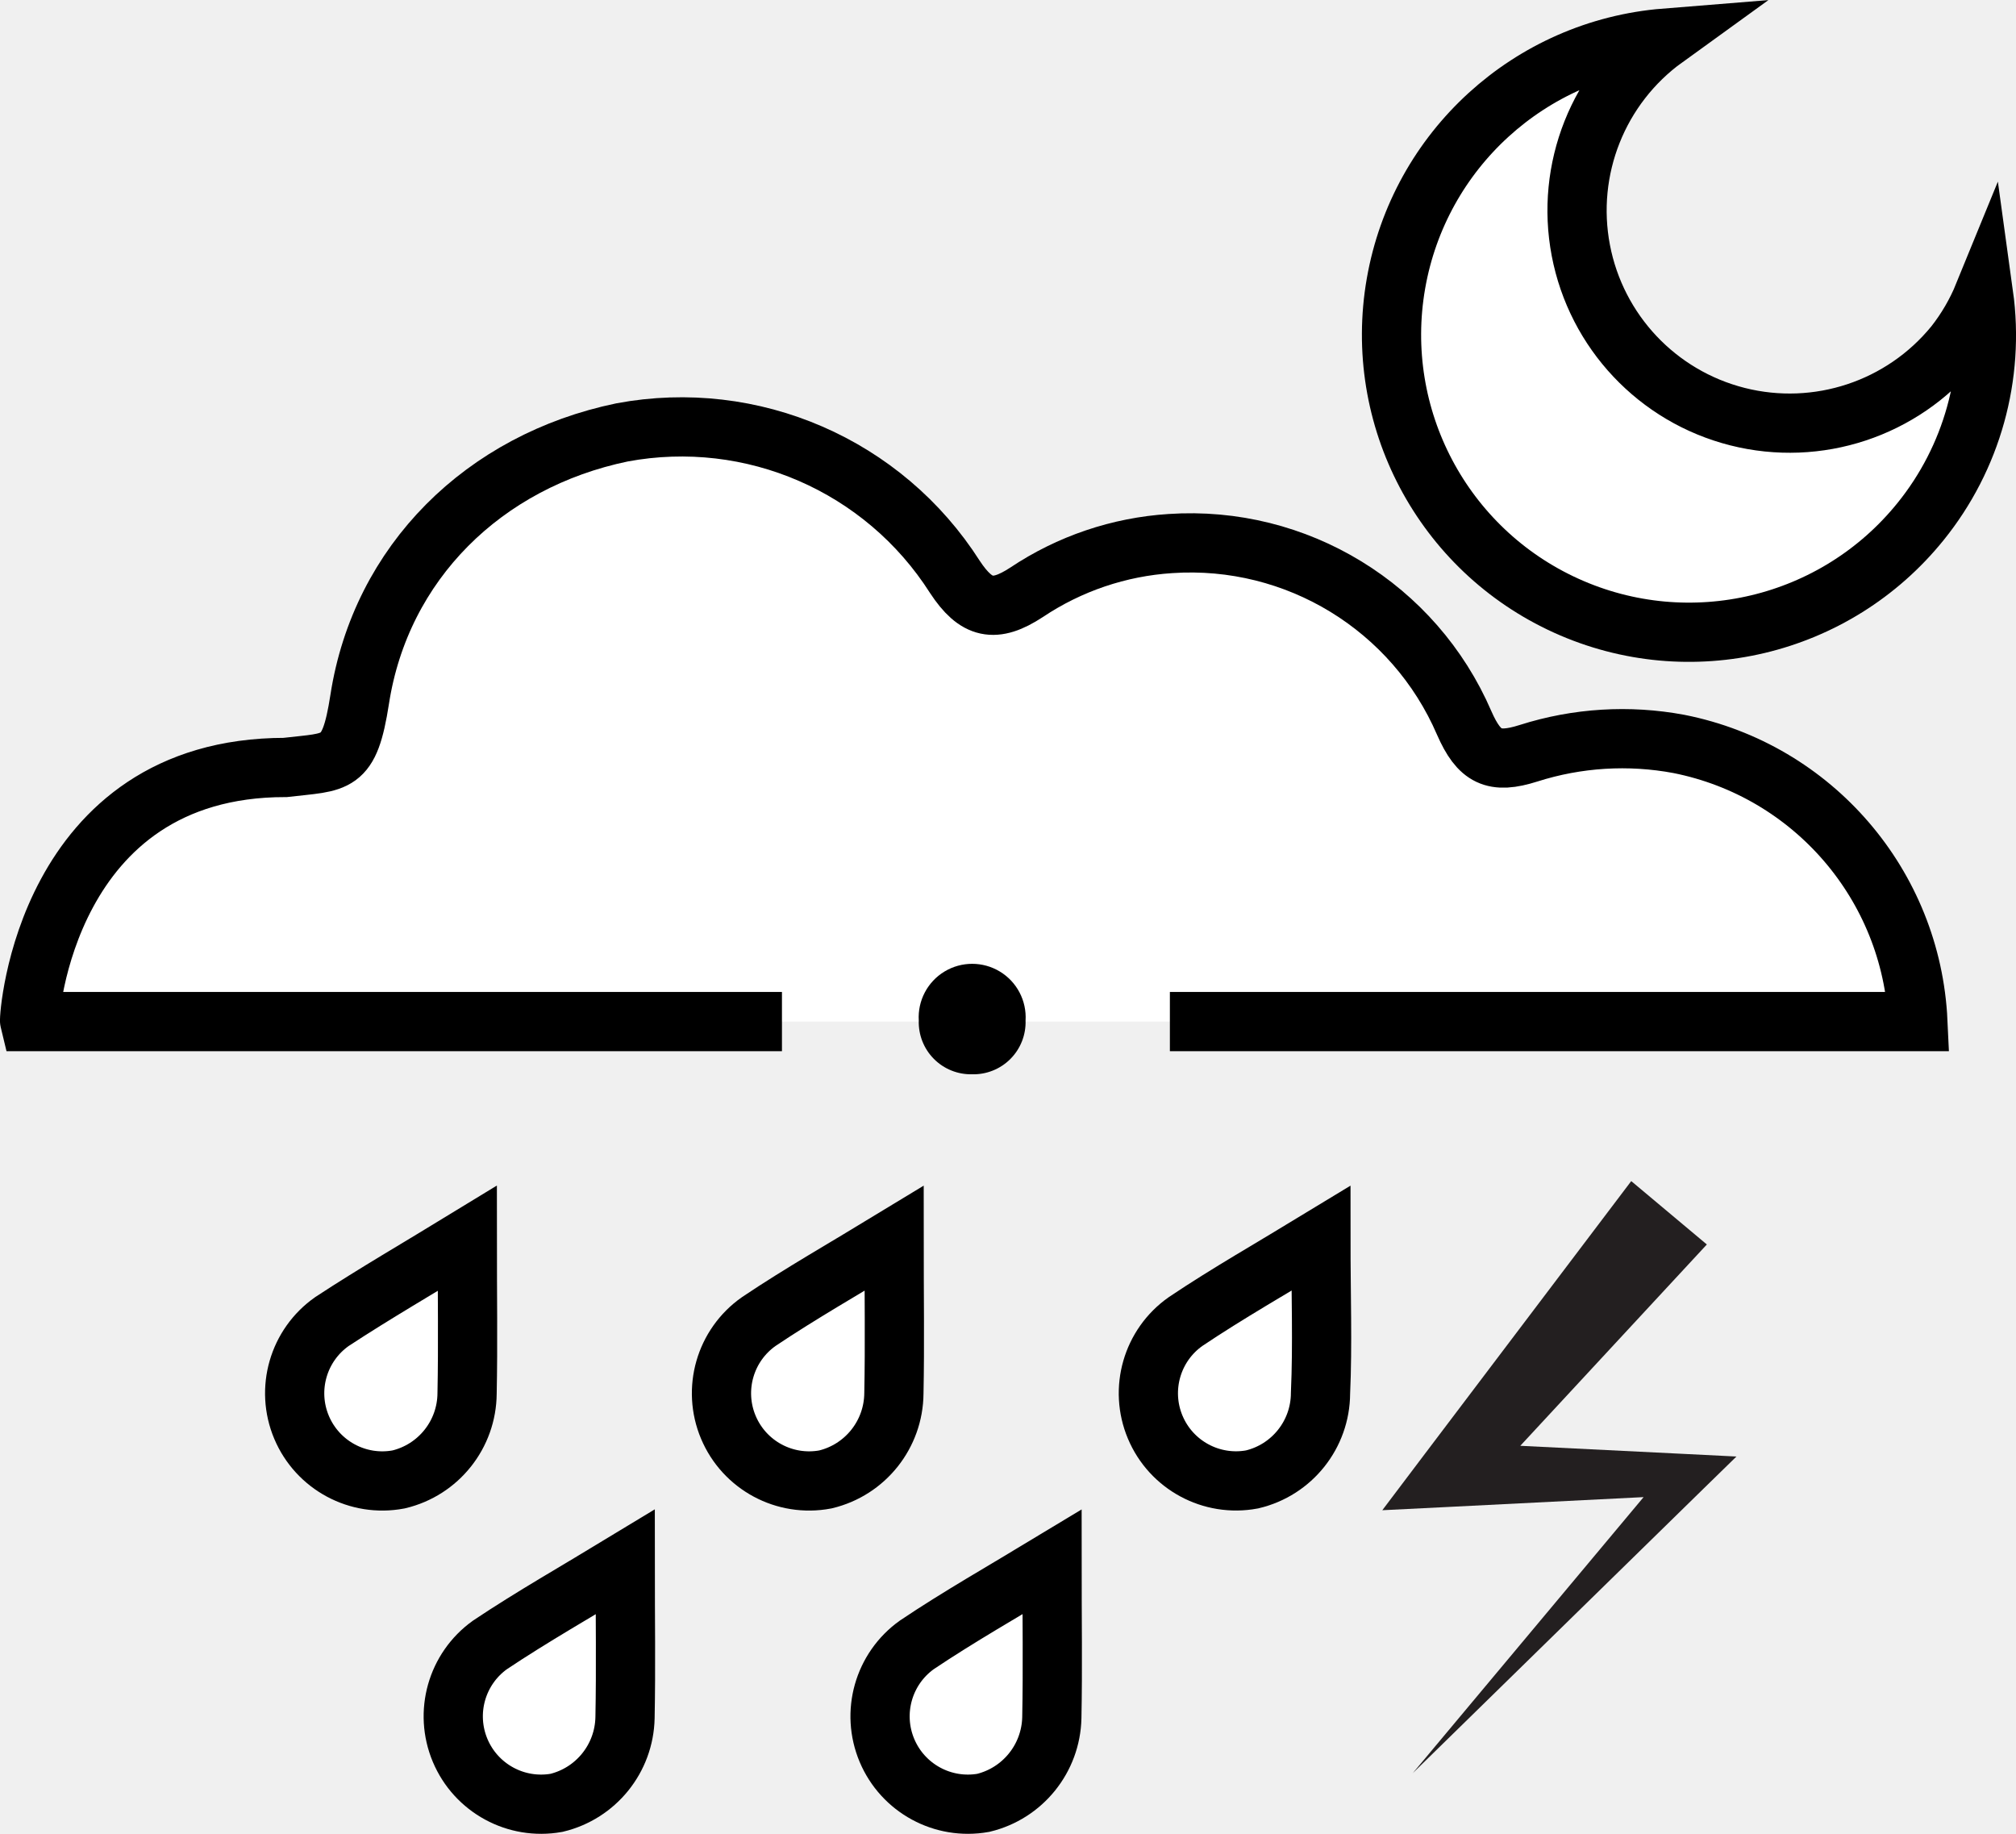
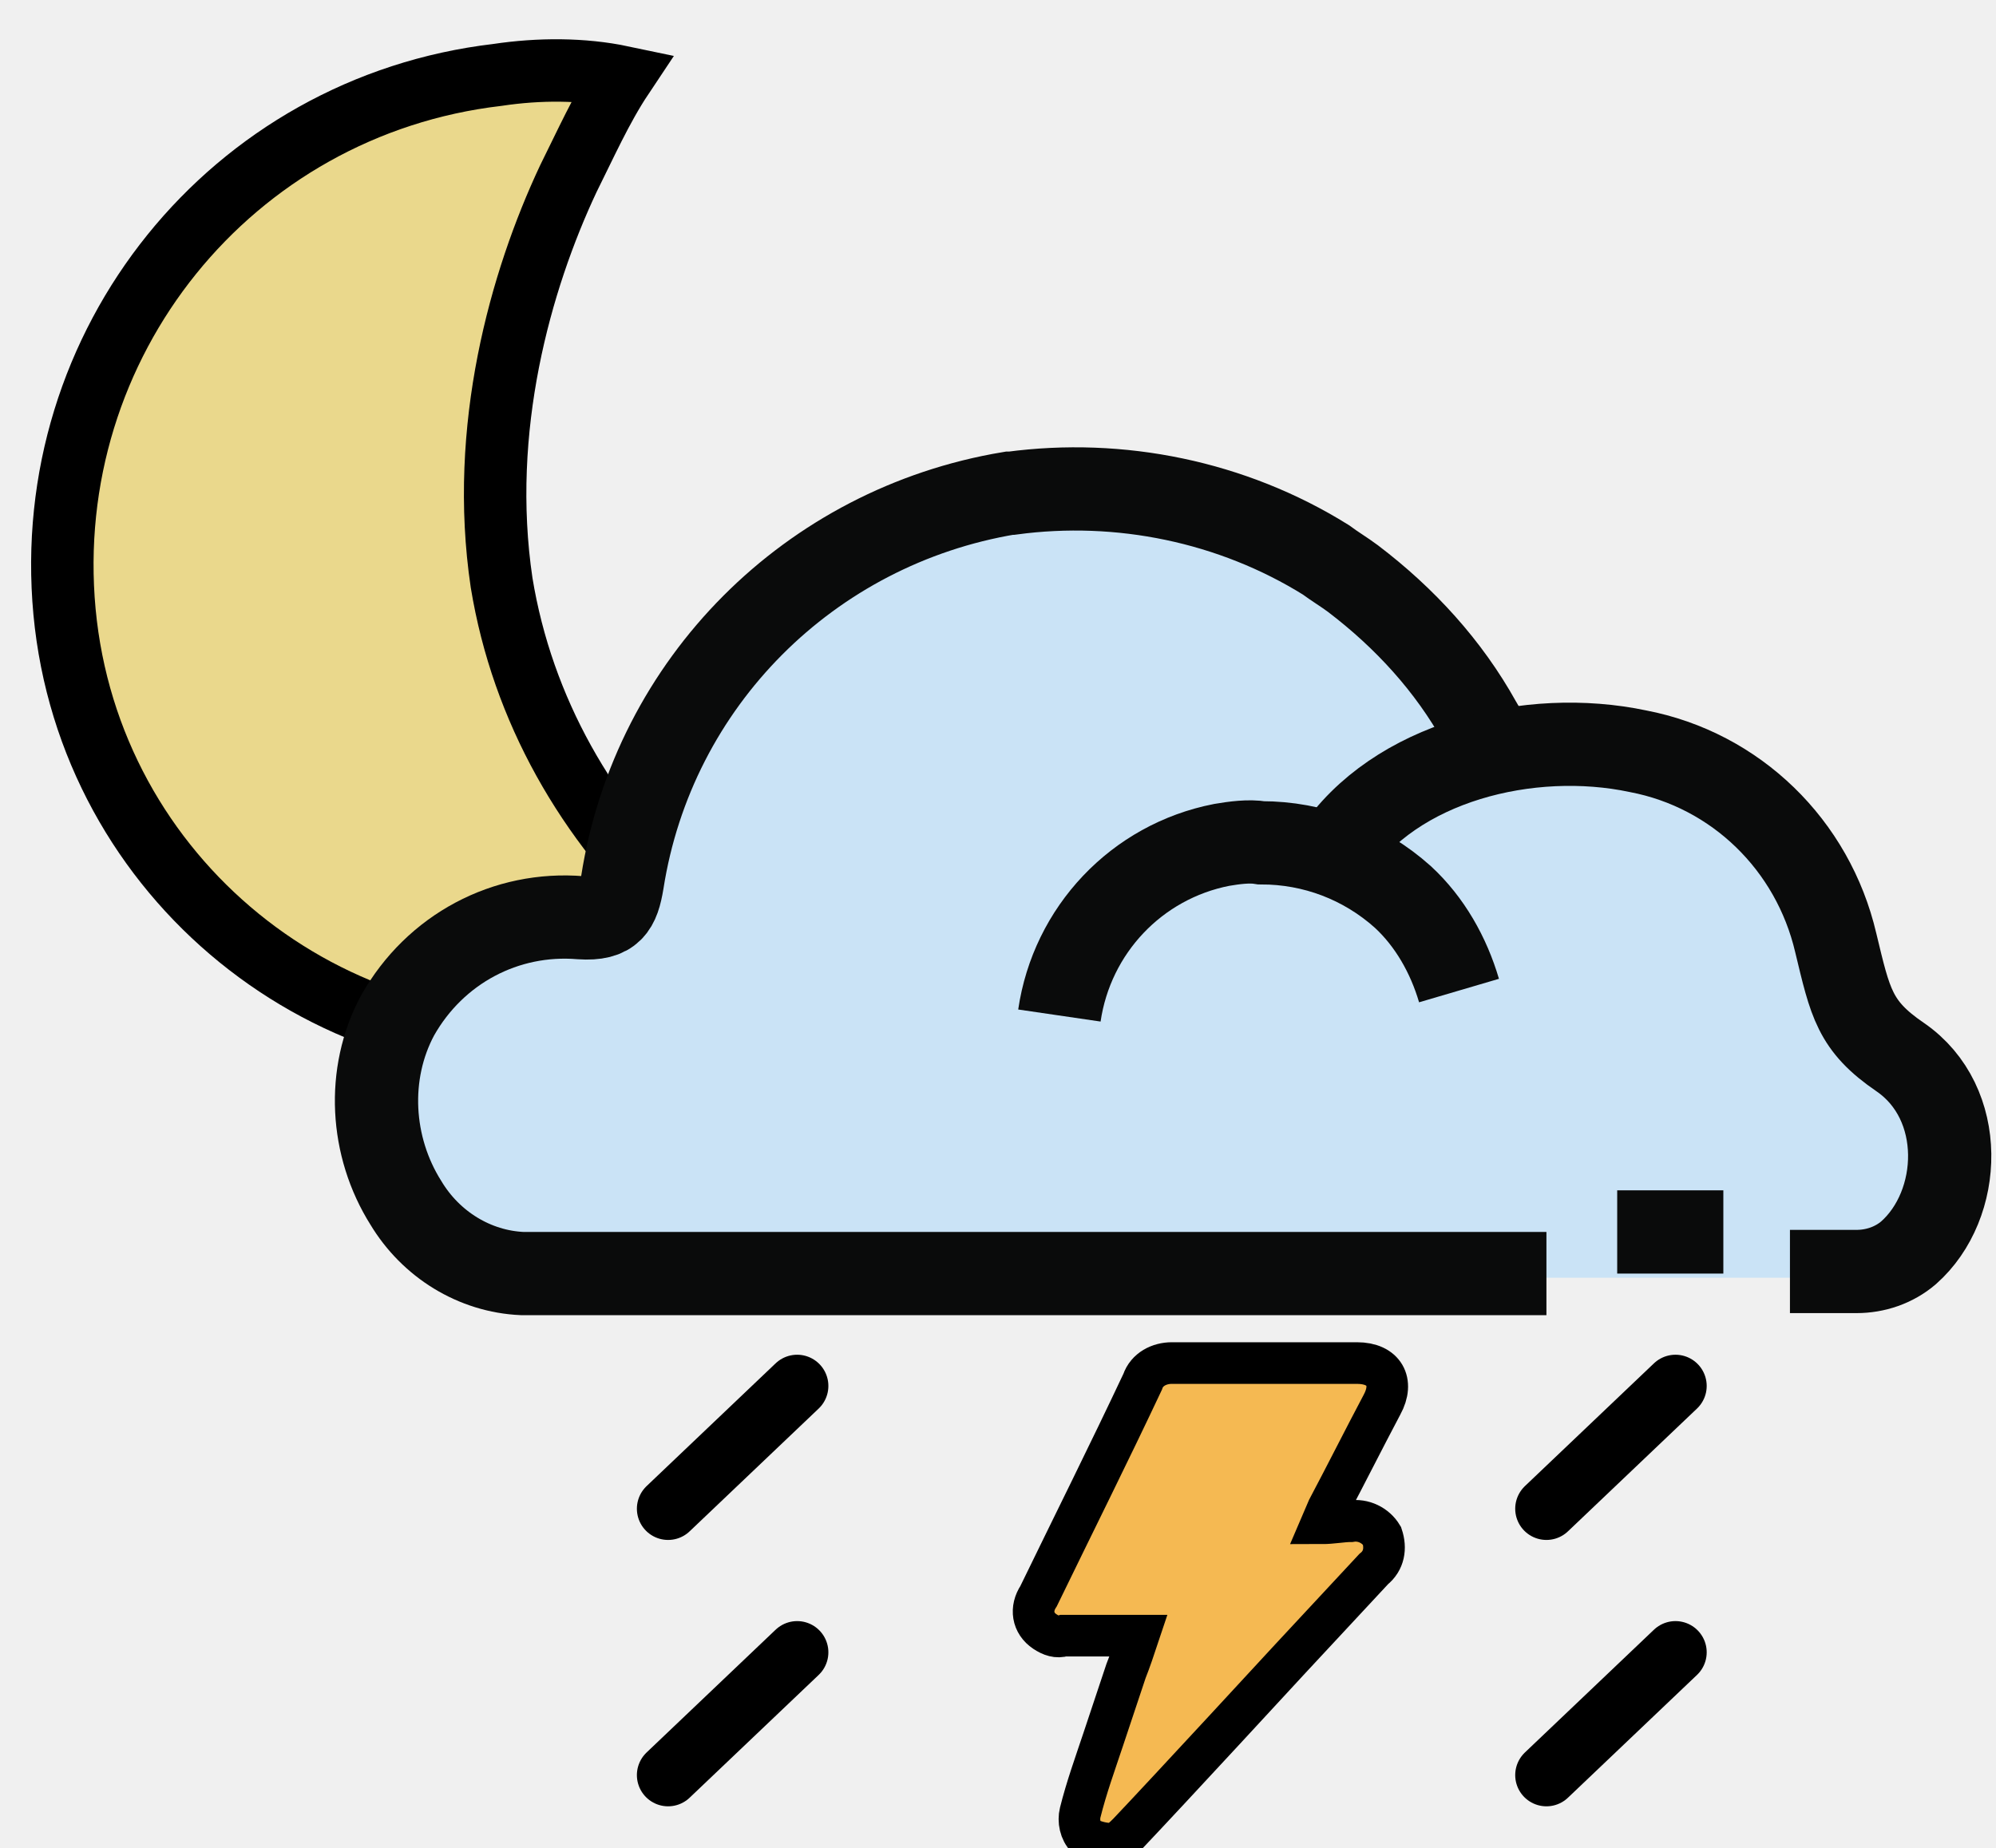
- <svg xmlns="http://www.w3.org/2000/svg" viewBox="0 0 102.12 92.88">
-   <defs>
-     <style>.cls-1{fill:#fff;stroke:#000;stroke-miterlimit:10;stroke-width:3px;}.cls-2{fill:#231f20;}</style>
-   </defs>
-   <g id="Layer_2" data-name="Layer 2">
-     <g id="Layer_1-2" data-name="Layer 1">
-       <path class="cls-1" d="M59.26,51.74H97.15a15.05,15.05,0,0,0-12.1-14.06,15.63,15.63,0,0,0-7.62.47c-1.76.56-2.5.2-3.26-1.53a15.1,15.1,0,0,0-14.88-9.09A14.81,14.81,0,0,0,52,30c-1.62,1.06-2.55.86-3.63-.78A16.42,16.42,0,0,0,31.51,21.9c-7,1.45-12.22,6.6-13.29,13.52-.53,3.41-1.13,3.14-3.77,3.45-12.16,0-13,12.67-12.95,12.87H39.61" />
-       <path d="M49.24,54.41a2.64,2.64,0,0,1-2.7-2.72,2.71,2.71,0,1,1,5.41,0A2.64,2.64,0,0,1,49.24,54.41Z" />
-       <path class="cls-1" d="M99,17.47h0A10.77,10.77,0,1,1,84.35,1.93,15.07,15.07,0,1,0,97.29,26.41h0a15,15,0,0,0,3.19-11.48A10.56,10.56,0,0,1,99,17.47Z" />
-       <path class="cls-1" d="M23.67,62.72C21.2,64.23,19,65.5,16.82,66.93a4.44,4.44,0,0,0,3.37,8,4.51,4.51,0,0,0,3.47-4.36C23.71,68.09,23.67,65.61,23.67,62.72Z" />
-       <path class="cls-1" d="M45.29,62.72c-2.48,1.51-4.72,2.78-6.85,4.21a4.44,4.44,0,0,0,3.37,8,4.52,4.52,0,0,0,3.47-4.36C45.33,68.09,45.29,65.61,45.29,62.72Z" />
-       <path class="cls-1" d="M66.91,62.72c-2.48,1.51-4.72,2.78-6.85,4.21a4.44,4.44,0,0,0,3.36,8,4.5,4.5,0,0,0,3.47-4.36C67,68.09,66.91,65.61,66.91,62.72Z" />
-       <path class="cls-1" d="M31.67,79.11c-2.47,1.5-4.71,2.77-6.85,4.2a4.45,4.45,0,0,0,3.37,8A4.53,4.53,0,0,0,31.66,87C31.71,84.47,31.67,82,31.67,79.11Z" />
-       <path class="cls-1" d="M53.29,79.11c-2.48,1.5-4.72,2.77-6.85,4.2a4.45,4.45,0,0,0,3.37,8A4.54,4.54,0,0,0,53.28,87C53.33,84.47,53.29,82,53.29,79.11Z" />
-       <polygon class="cls-2" points="86.46 63.03 74.69 75.73 73.44 73.05 85.56 73.65 87.96 73.77 86.31 75.38 71.56 89.81 84.8 73.98 85.56 75.71 73.44 76.32 70.02 76.49 72.18 73.63 82.63 59.82 86.46 63.03" />
+ <svg xmlns="http://www.w3.org/2000/svg" version="1.1" id="Layer_1" x="0px" y="0px" viewBox="16 -12.8 95.9 88.8" style="enable-background:new 16 -12.8 95.9 88.8;" xml:space="preserve">
+   <style type="text/css">
+ 	.st0{fill:#EAD88C;}
+ 	.st1{fill:none;stroke:#000000;stroke-width:3;stroke-miterlimit:10;}
+ 	.st2{fill:none;}
+ 	.st3{fill:#F5B952;}
+ 	.st4{fill:#CAE3F6;}
+ 	.st5{fill:none;stroke:#000000;stroke-width:2;stroke-miterlimit:10;}
+ 	.st6{fill:none;stroke:#000000;stroke-width:3;stroke-linecap:round;stroke-miterlimit:10;}
+ 	.st7{fill:none;stroke:#0A0B0B;stroke-width:4;stroke-miterlimit:10;}
+ </style>
+   <g>
+     <g>
+       <path class="st0" d="M39.9-9.2c-12.8,1.5-22,12.9-20.8,25.8c1.2,12.8,12.7,22.1,25.4,20.7c3-0.4,5.7-1.2,8.5-2.7    c-1.6-1.1-3-2.3-4.3-3.7c-4.5-4.2-7.6-9.6-8.6-15.7C39,7.8,41,0.7,43.3-4.2c0.8-1.6,1.6-3.4,2.6-4.9C44-9.5,41.9-9.5,39.9-9.2z" />
+       <path class="st1" d="M39.9-9.2c-12.8,1.5-22,12.9-20.8,25.8c1.2,12.8,12.7,22.1,25.4,20.7c3-0.4,5.7-1.2,8.5-2.7    c-1.6-1.1-3-2.3-4.3-3.7c-4.5-4.2-7.6-9.6-8.6-15.7C39,7.8,41,0.7,43.3-4.2c0.8-1.6,1.6-3.4,2.6-4.9C44-9.5,41.9-9.5,39.9-9.2z" />
+       <path class="st2" d="M61-6.8l-0.4-0.3c-5-3.6-11.1-5.2-18.3-4.6c-3.9,0.3-11.3,4-11.5,4.2c-9.2,5.4-13.9,17.9-10.9,28.9    c0.3,1,0.6,1.9,1,2.9c1.4,3.6,3.7,6.9,6.6,9.5" />
    </g>
+     <path class="st3" d="M69.6,75.6c1.9-2,7.8-8.4,7.8-8.4l0,0c1.4-1.5,2.7-2.9,4-4.3c0.5-0.4,0.7-1,0.4-1.6c-0.3-0.5-0.9-0.8-1.5-0.7   c-0.4,0-0.9,0.1-1.4,0.1c0.1-0.3,0.2-0.5,0.3-0.7c0.9-1.7,1.7-3.3,2.6-5c0.6-1.1,0.1-2-1.2-2c-3,0-6,0-8.9,0   c-0.6,0-1.2,0.3-1.4,0.9c-1.7,3.4-3.3,6.8-5,10.2c-0.4,0.6-0.3,1.3,0.3,1.7c0.3,0.2,0.6,0.3,0.9,0.2h3.6c-0.2,0.6-0.3,1.2-0.6,1.7   L68.4,71c-0.4,1.2-0.8,2.3-1.1,3.5c-0.1,0.4,0,0.9,0.3,1.2c0.4,0.2,0.8,0.3,1.2,0.3C69.1,76.1,69.4,75.8,69.6,75.6z" />
+     <path class="st4" d="M90.7,48.5H41.8c-2.3-0.2-4.4-1.4-5.6-3.4c-2.7-4.2-1.5-9.7,2.7-12.4c1.7-1.1,3.7-1.6,5.8-1.4   c1.5,0.1,1.8-0.5,2-1.7c1.5-9.6,8.9-17.1,18.4-18.8h0.1c5.2-0.7,10.5,0.4,15,3.2c0.4,0.3,0.9,0.6,1.3,0.9c2.5,1.9,4.5,4.3,6.1,7   l0.7,1.2" />
+     <path class="st4" d="M67.4,36c0.6-4.1,3.7-7.4,7.7-8.3c0.6-0.1,1.3-0.2,1.9-0.1c2.5,0,5,0.9,6.8,2.7c1.3,1.2,2.2,2.8,2.7,4.5" />
+     <path class="st4" d="M80.6,28.2c2.8-4.4,9.3-6.1,14.5-5c4.7,0.9,8.5,4.6,9.4,9.3c0.7,2.9,0.9,4,3.1,5.6c3.1,2.2,2.9,7.2,0.4,9.5   c-0.7,0.6-1.5,1-2.5,1H88.6" />
+     <line class="st2" x1="94.1" y1="46.5" x2="99.2" y2="46.5" />
+     <path class="st5" d="M70.2,75.3c1.9-2,7.8-8.4,7.8-8.4l0,0c1.4-1.5,2.7-2.9,4-4.3c0.5-0.4,0.6-1,0.4-1.6c-0.3-0.5-0.9-0.8-1.5-0.7   c-0.4,0-0.9,0.1-1.4,0.1l0.3-0.7c0.9-1.7,1.7-3.3,2.6-5c0.6-1.1,0.1-2-1.2-2c-3,0-6,0-8.9,0c-0.6,0-1.2,0.3-1.4,0.9   c-1.6,3.4-3.3,6.8-5,10.3c-0.4,0.6-0.3,1.3,0.3,1.7c0.3,0.2,0.6,0.3,0.9,0.2h3.6c-0.2,0.6-0.4,1.2-0.6,1.7L69,70.8   c-0.4,1.2-0.8,2.3-1.1,3.5c-0.1,0.4,0,0.9,0.3,1.2c0.4,0.2,0.8,0.3,1.2,0.3C69.7,75.8,70,75.5,70.2,75.3z" />
+     <line class="st6" x1="96.5" y1="66.6" x2="90.3" y2="72.5" />
+     <line class="st6" x1="54.3" y1="66.6" x2="48.1" y2="72.5" />
+     <line class="st6" x1="96.5" y1="53.8" x2="90.3" y2="59.7" />
+     <line class="st6" x1="54.3" y1="53.8" x2="48.1" y2="59.7" />
+     <path class="st7" d="M90.3,48.4H41.1c-2.3-0.1-4.4-1.4-5.6-3.4c-1.7-2.7-1.9-6.2-0.4-9c1.8-3.2,5.2-5,8.8-4.7   c1.5,0.1,1.8-0.5,2-1.7c1.5-9.6,9-17.1,18.6-18.7h0.1c5.2-0.7,10.6,0.4,15.1,3.2c0.4,0.3,0.9,0.6,1.3,0.9c2.5,1.9,4.6,4.2,6.1,6.9   l0.7,1.2" />
+     <path class="st7" d="M66.9,36c0.6-4.1,3.7-7.4,7.8-8.2c0.6-0.1,1.3-0.2,1.9-0.1c2.5,0,4.9,0.9,6.8,2.6c1.3,1.2,2.2,2.8,2.7,4.5" />
+     <path class="st7" d="M80.1,28.2c2.9-4.4,9.4-6,14.6-4.9c4.7,0.9,8.4,4.5,9.5,9.2c0.7,2.9,0.9,4,3.1,5.5c3.2,2.2,3,7.1,0.4,9.4   c-0.7,0.6-1.6,0.9-2.5,0.9H102" />
+     <line class="st7" x1="93.7" y1="46.4" x2="98.8" y2="46.4" />
  </g>
</svg>
